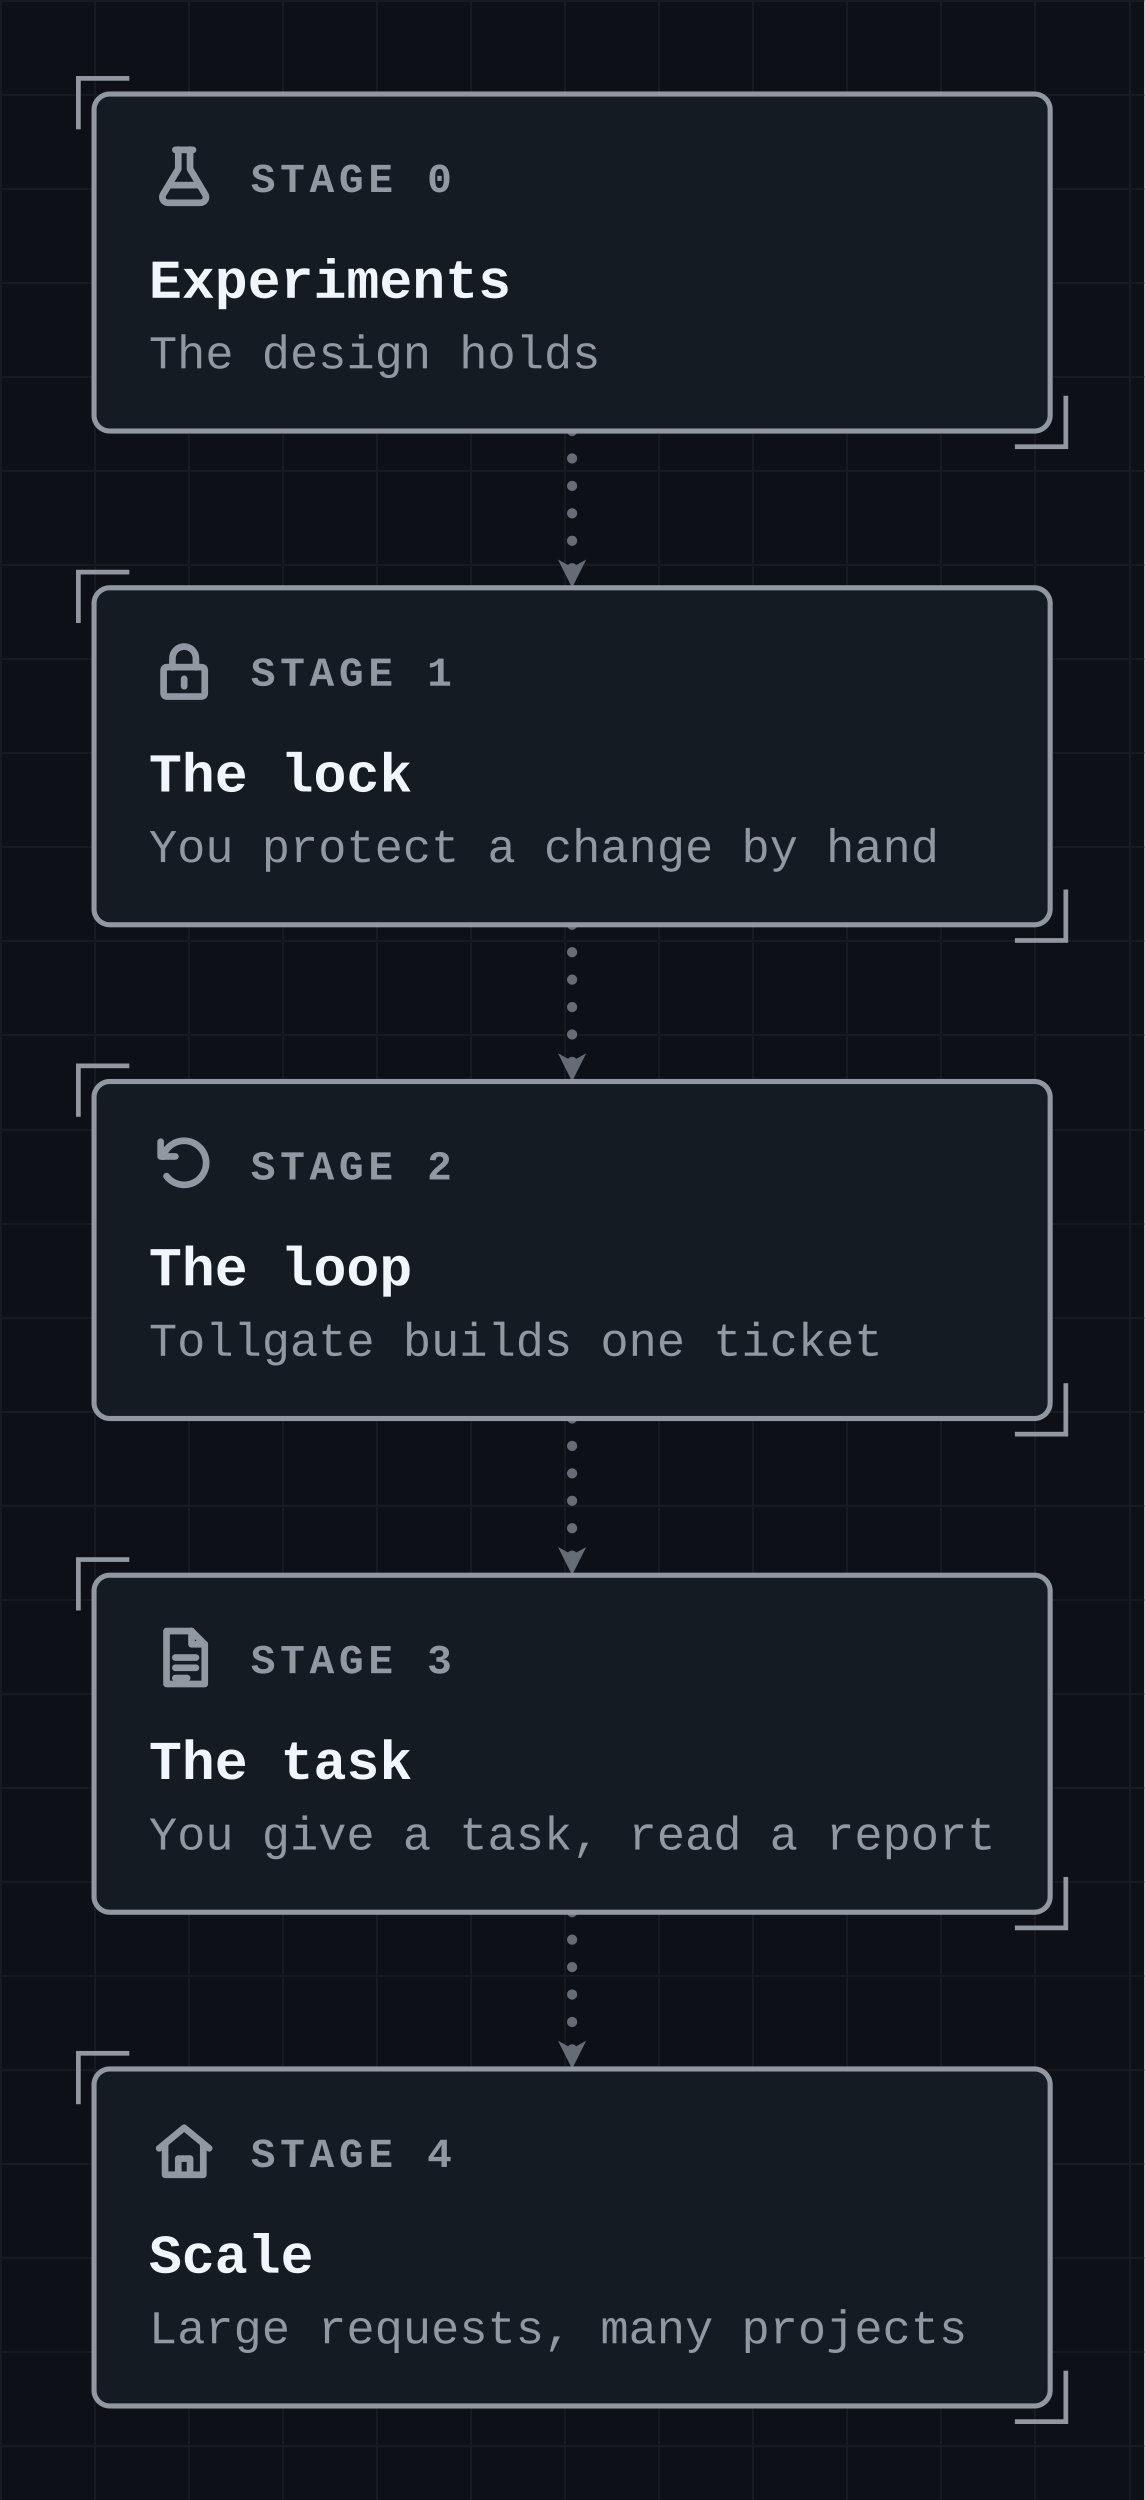
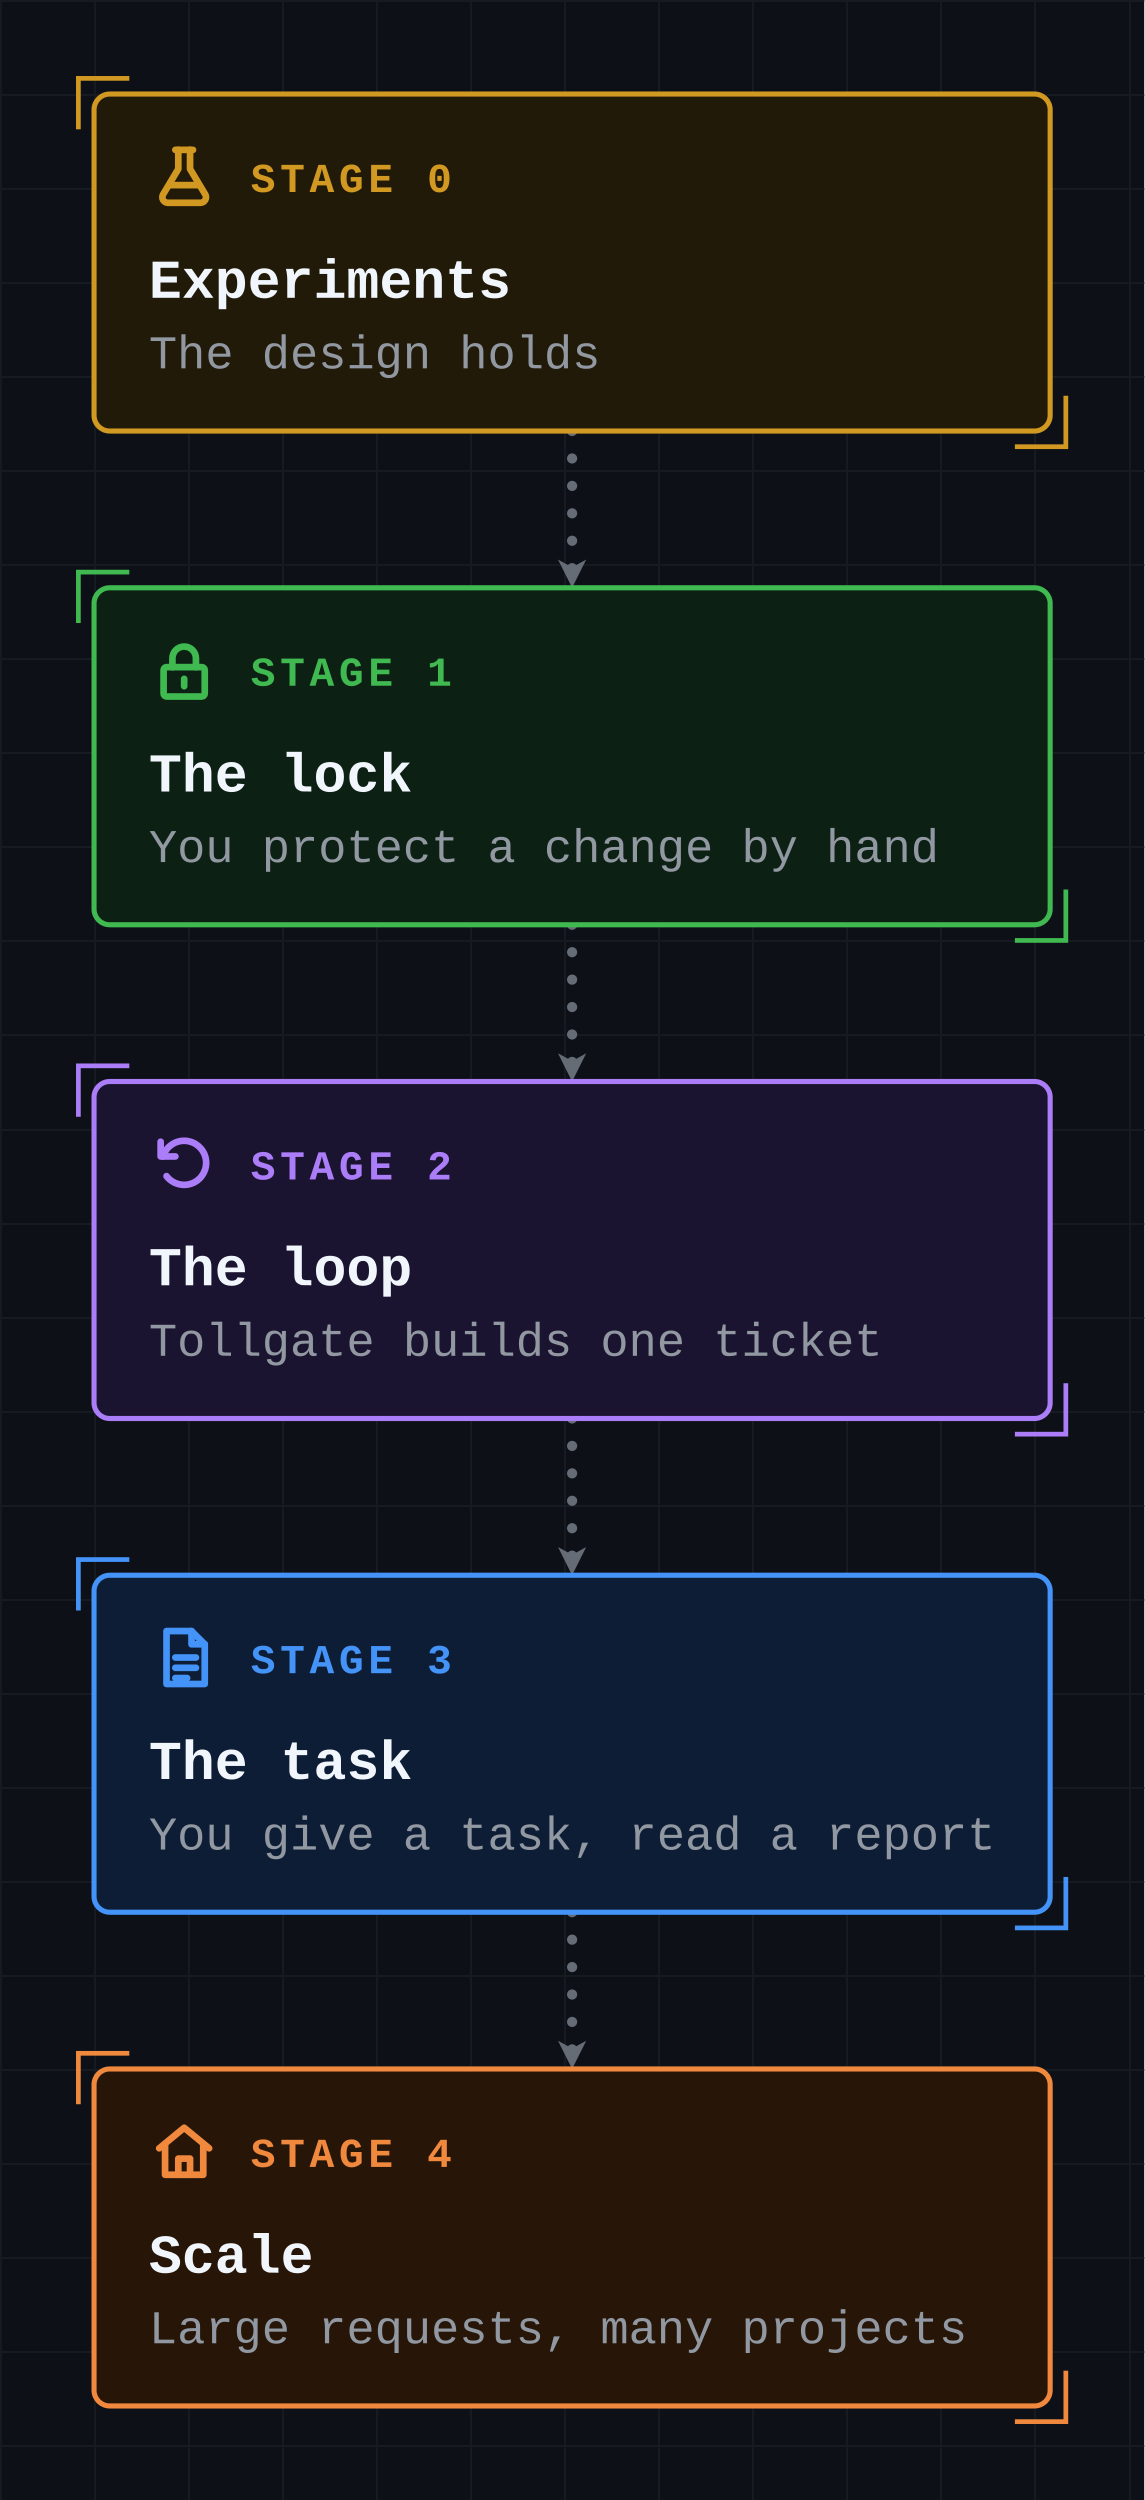
<svg xmlns="http://www.w3.org/2000/svg" viewBox="-24 -24 292 638" width="292" height="638" role="img" aria-labelledby="title desc" font-family="ui-monospace, SFMono-Regular, 'JetBrains Mono', 'Cascadia Mono', Menlo, Consolas, 'Liberation Mono', monospace">
  <defs>
    <marker id="arrow-plain" viewBox="0 0 10 10" refX="9" refY="5" markerWidth="9" markerHeight="9" markerUnits="userSpaceOnUse" orient="auto-start-reverse">
      <path d="M1,1 L9,5 L1,9 L3.2,5 z" fill="#656c76" />
    </marker>
    <marker id="arrow-fail" viewBox="0 0 10 10" refX="9" refY="5" markerWidth="9" markerHeight="9" markerUnits="userSpaceOnUse" orient="auto-start-reverse">
      <path d="M1,1 L9,5 L1,9 L3.2,5 z" fill="#f85149" />
    </marker>
    <marker id="arrow-pass" viewBox="0 0 10 10" refX="9" refY="5" markerWidth="9" markerHeight="9" markerUnits="userSpaceOnUse" orient="auto-start-reverse">
      <path d="M1,1 L9,5 L1,9 L3.2,5 z" fill="#3fb950" />
    </marker>
    <pattern id="grid" x="-24" y="-24" width="24" height="24" patternUnits="userSpaceOnUse">
      <path d="M24 0H0V24" fill="none" stroke="#161b22" stroke-width="1" />
    </pattern>
  </defs>
  <style>.main{stroke-width:2.6;stroke-dasharray:0 7;animation:flow 0.8s linear infinite}.side{stroke-width:1.6;stroke-dasharray:6 5;animation:side 1.6s linear infinite}@keyframes flow{to{stroke-dashoffset:-7}}@keyframes side{to{stroke-dashoffset:-11}}@media (prefers-reduced-motion:reduce){.main,.side{animation:none}.ticket{display:none}}</style>
  <rect x="-24" y="-24" width="292" height="638" fill="#0d1117" />
  <rect x="-24" y="-24" width="292" height="638" fill="url(#grid)" />
  <path class="main" d="M122.0,86.0 L122.0,126.0" fill="none" stroke="#656c76" stroke-linecap="round" stroke-linejoin="round" marker-end="url(#arrow-plain)" />
  <path class="main" d="M122.0,212.0 L122.0,252.0" fill="none" stroke="#656c76" stroke-linecap="round" stroke-linejoin="round" marker-end="url(#arrow-plain)" />
  <path class="main" d="M122.0,338.0 L122.0,378.0" fill="none" stroke="#656c76" stroke-linecap="round" stroke-linejoin="round" marker-end="url(#arrow-plain)" />
  <path class="main" d="M122.0,464.0 L122.0,504.0" fill="none" stroke="#656c76" stroke-linecap="round" stroke-linejoin="round" marker-end="url(#arrow-plain)" />
-   <rect x="0.0" y="0.0" width="244.0" height="86.0" rx="4" fill="#151b23" stroke="#9198a1" stroke-width="1.3" stroke-linejoin="round" />
-   <path d="M9.0,-4.0 H-4.0 V9.0" fill="none" stroke="#9198a1" stroke-width="1.2" />
-   <path d="M235.0,90.0 H248.0 V77.0" fill="none" stroke="#9198a1" stroke-width="1.2" />
-   <g transform="translate(14.0,12.0) scale(0.75)" fill="none" stroke="#9198a1" stroke-width="2.27" stroke-linecap="round" stroke-linejoin="round">
+   <rect x="0.0" y="0.0" width="244.0" height="86.0" rx="4" fill="#221a08" stroke="#d29922" stroke-width="1.3" stroke-linejoin="round" />
+   <path d="M9.0,-4.0 H-4.0 V9.0" fill="none" stroke="#d29922" stroke-width="1.2" />
+   <path d="M235.0,90.0 H248.0 V77.0" fill="none" stroke="#d29922" stroke-width="1.2" />
+   <g transform="translate(14.0,12.0) scale(0.75)" fill="none" stroke="#d29922" stroke-width="2.27" stroke-linecap="round" stroke-linejoin="round">
    <path d="M9 3h6" />
    <path d="M10 3v6.5l-5.2 8.7A1.9 1.9 0 0 0 6.4 21h11.2a1.9 1.9 0 0 0 1.6-2.8L14 9.5V3" />
    <path d="M7.4 15h9.2" />
  </g>
-   <text x="40.0" y="25.0" font-size="10.5" font-weight="700" letter-spacing="1.2" fill="#9198a1">STAGE 0</text>
+   <text x="40.0" y="25.0" font-size="10.5" font-weight="700" letter-spacing="1.2" fill="#d29922">STAGE 0</text>
  <text x="14.0" y="52.0" font-size="14" font-weight="700" fill="#f0f6fc">Experiments</text>
  <text x="14.0" y="70.0" font-size="12" fill="#9198a1">The design holds</text>
-   <rect x="0.0" y="126.0" width="244.0" height="86.0" rx="4" fill="#151b23" stroke="#9198a1" stroke-width="1.3" stroke-linejoin="round" />
-   <path d="M9.0,122.0 H-4.0 V135.0" fill="none" stroke="#9198a1" stroke-width="1.2" />
-   <path d="M235.0,216.0 H248.0 V203.0" fill="none" stroke="#9198a1" stroke-width="1.2" />
-   <g transform="translate(14.0,138.0) scale(0.75)" fill="none" stroke="#9198a1" stroke-width="2.27" stroke-linecap="round" stroke-linejoin="round">
+   <rect x="0.0" y="126.0" width="244.0" height="86.0" rx="4" fill="#0c2114" stroke="#3fb950" stroke-width="1.3" stroke-linejoin="round" />
+   <path d="M9.0,122.0 H-4.0 V135.0" fill="none" stroke="#3fb950" stroke-width="1.2" />
+   <path d="M235.0,216.0 H248.0 V203.0" fill="none" stroke="#3fb950" stroke-width="1.2" />
+   <g transform="translate(14.0,138.0) scale(0.75)" fill="none" stroke="#3fb950" stroke-width="2.27" stroke-linecap="round" stroke-linejoin="round">
    <path d="M6 11h12a1 1 0 0 1 1 1v8a1 1 0 0 1-1 1H6a1 1 0 0 1-1-1v-8a1 1 0 0 1 1-1z" />
    <path d="M8 11V8a4 4 0 0 1 8 0v3" />
    <path d="M12 15v2.5" />
  </g>
-   <text x="40.0" y="151.0" font-size="10.5" font-weight="700" letter-spacing="1.2" fill="#9198a1">STAGE 1</text>
+   <text x="40.0" y="151.0" font-size="10.5" font-weight="700" letter-spacing="1.2" fill="#3fb950">STAGE 1</text>
  <text x="14.0" y="178.0" font-size="14" font-weight="700" fill="#f0f6fc">The lock</text>
  <text x="14.0" y="196.0" font-size="12" fill="#9198a1">You protect a change by hand</text>
-   <rect x="0.0" y="252.0" width="244.0" height="86.0" rx="4" fill="#151b23" stroke="#9198a1" stroke-width="1.3" stroke-linejoin="round" />
-   <path d="M9.0,248.0 H-4.0 V261.0" fill="none" stroke="#9198a1" stroke-width="1.2" />
-   <path d="M235.0,342.0 H248.0 V329.0" fill="none" stroke="#9198a1" stroke-width="1.2" />
-   <g transform="translate(14.0,264.0) scale(0.75)" fill="none" stroke="#9198a1" stroke-width="2.27" stroke-linecap="round" stroke-linejoin="round">
+   <rect x="0.0" y="252.0" width="244.0" height="86.0" rx="4" fill="#1b1430" stroke="#ab7df8" stroke-width="1.3" stroke-linejoin="round" />
+   <path d="M9.0,248.0 H-4.0 V261.0" fill="none" stroke="#ab7df8" stroke-width="1.2" />
+   <path d="M235.0,342.0 H248.0 V329.0" fill="none" stroke="#ab7df8" stroke-width="1.2" />
+   <g transform="translate(14.0,264.0) scale(0.75)" fill="none" stroke="#ab7df8" stroke-width="2.27" stroke-linecap="round" stroke-linejoin="round">
    <path d="M4 4.5v5h5" />
    <path d="M4.8 9.5A7.5 7.5 0 1 1 6 16.2" />
  </g>
-   <text x="40.0" y="277.0" font-size="10.5" font-weight="700" letter-spacing="1.2" fill="#9198a1">STAGE 2</text>
+   <text x="40.0" y="277.0" font-size="10.5" font-weight="700" letter-spacing="1.2" fill="#ab7df8">STAGE 2</text>
  <text x="14.0" y="304.0" font-size="14" font-weight="700" fill="#f0f6fc">The loop</text>
  <text x="14.0" y="322.0" font-size="12" fill="#9198a1">Tollgate builds one ticket</text>
-   <rect x="0.0" y="378.0" width="244.0" height="86.0" rx="4" fill="#151b23" stroke="#9198a1" stroke-width="1.3" stroke-linejoin="round" />
-   <path d="M9.0,374.0 H-4.0 V387.0" fill="none" stroke="#9198a1" stroke-width="1.2" />
-   <path d="M235.0,468.0 H248.0 V455.0" fill="none" stroke="#9198a1" stroke-width="1.2" />
-   <g transform="translate(14.0,390.0) scale(0.75)" fill="none" stroke="#9198a1" stroke-width="2.27" stroke-linecap="round" stroke-linejoin="round">
+   <rect x="0.0" y="378.0" width="244.0" height="86.0" rx="4" fill="#0d1d35" stroke="#4493f8" stroke-width="1.3" stroke-linejoin="round" />
+   <path d="M9.0,374.0 H-4.0 V387.0" fill="none" stroke="#4493f8" stroke-width="1.2" />
+   <path d="M235.0,468.0 H248.0 V455.0" fill="none" stroke="#4493f8" stroke-width="1.2" />
+   <g transform="translate(14.0,390.0) scale(0.75)" fill="none" stroke="#4493f8" stroke-width="2.27" stroke-linecap="round" stroke-linejoin="round">
    <path d="M6 3h8.5L19 7.5V21H6z" />
    <path d="M14.5 3v4.5H19" />
    <path d="M9 12h7M9 15.5h7M9 19h4" />
  </g>
-   <text x="40.0" y="403.0" font-size="10.5" font-weight="700" letter-spacing="1.2" fill="#9198a1">STAGE 3</text>
+   <text x="40.0" y="403.0" font-size="10.5" font-weight="700" letter-spacing="1.2" fill="#4493f8">STAGE 3</text>
  <text x="14.0" y="430.0" font-size="14" font-weight="700" fill="#f0f6fc">The task</text>
  <text x="14.0" y="448.0" font-size="12" fill="#9198a1">You give a task, read a report</text>
-   <rect x="0.0" y="504.0" width="244.0" height="86.0" rx="4" fill="#151b23" stroke="#9198a1" stroke-width="1.3" stroke-linejoin="round" />
-   <path d="M9.0,500.0 H-4.0 V513.0" fill="none" stroke="#9198a1" stroke-width="1.2" />
-   <path d="M235.0,594.0 H248.0 V581.0" fill="none" stroke="#9198a1" stroke-width="1.2" />
-   <g transform="translate(14.0,516.0) scale(0.75)" fill="none" stroke="#9198a1" stroke-width="2.27" stroke-linecap="round" stroke-linejoin="round">
+   <rect x="0.0" y="504.0" width="244.0" height="86.0" rx="4" fill="#271608" stroke="#f0883e" stroke-width="1.3" stroke-linejoin="round" />
+   <path d="M9.0,500.0 H-4.0 V513.0" fill="none" stroke="#f0883e" stroke-width="1.2" />
+   <path d="M235.0,594.0 H248.0 V581.0" fill="none" stroke="#f0883e" stroke-width="1.2" />
+   <g transform="translate(14.0,516.0) scale(0.75)" fill="none" stroke="#f0883e" stroke-width="2.27" stroke-linecap="round" stroke-linejoin="round">
    <path d="M3.5 11L12 4l8.5 7" />
    <path d="M5.5 9.5V20h13V9.5" />
    <path d="M10 20v-5.5h4V20" />
  </g>
-   <text x="40.0" y="529.0" font-size="10.5" font-weight="700" letter-spacing="1.2" fill="#9198a1">STAGE 4</text>
+   <text x="40.0" y="529.0" font-size="10.5" font-weight="700" letter-spacing="1.2" fill="#f0883e">STAGE 4</text>
  <text x="14.0" y="556.0" font-size="14" font-weight="700" fill="#f0f6fc">Scale</text>
  <text x="14.0" y="574.0" font-size="12" fill="#9198a1">Large requests, many projects</text>
</svg>
